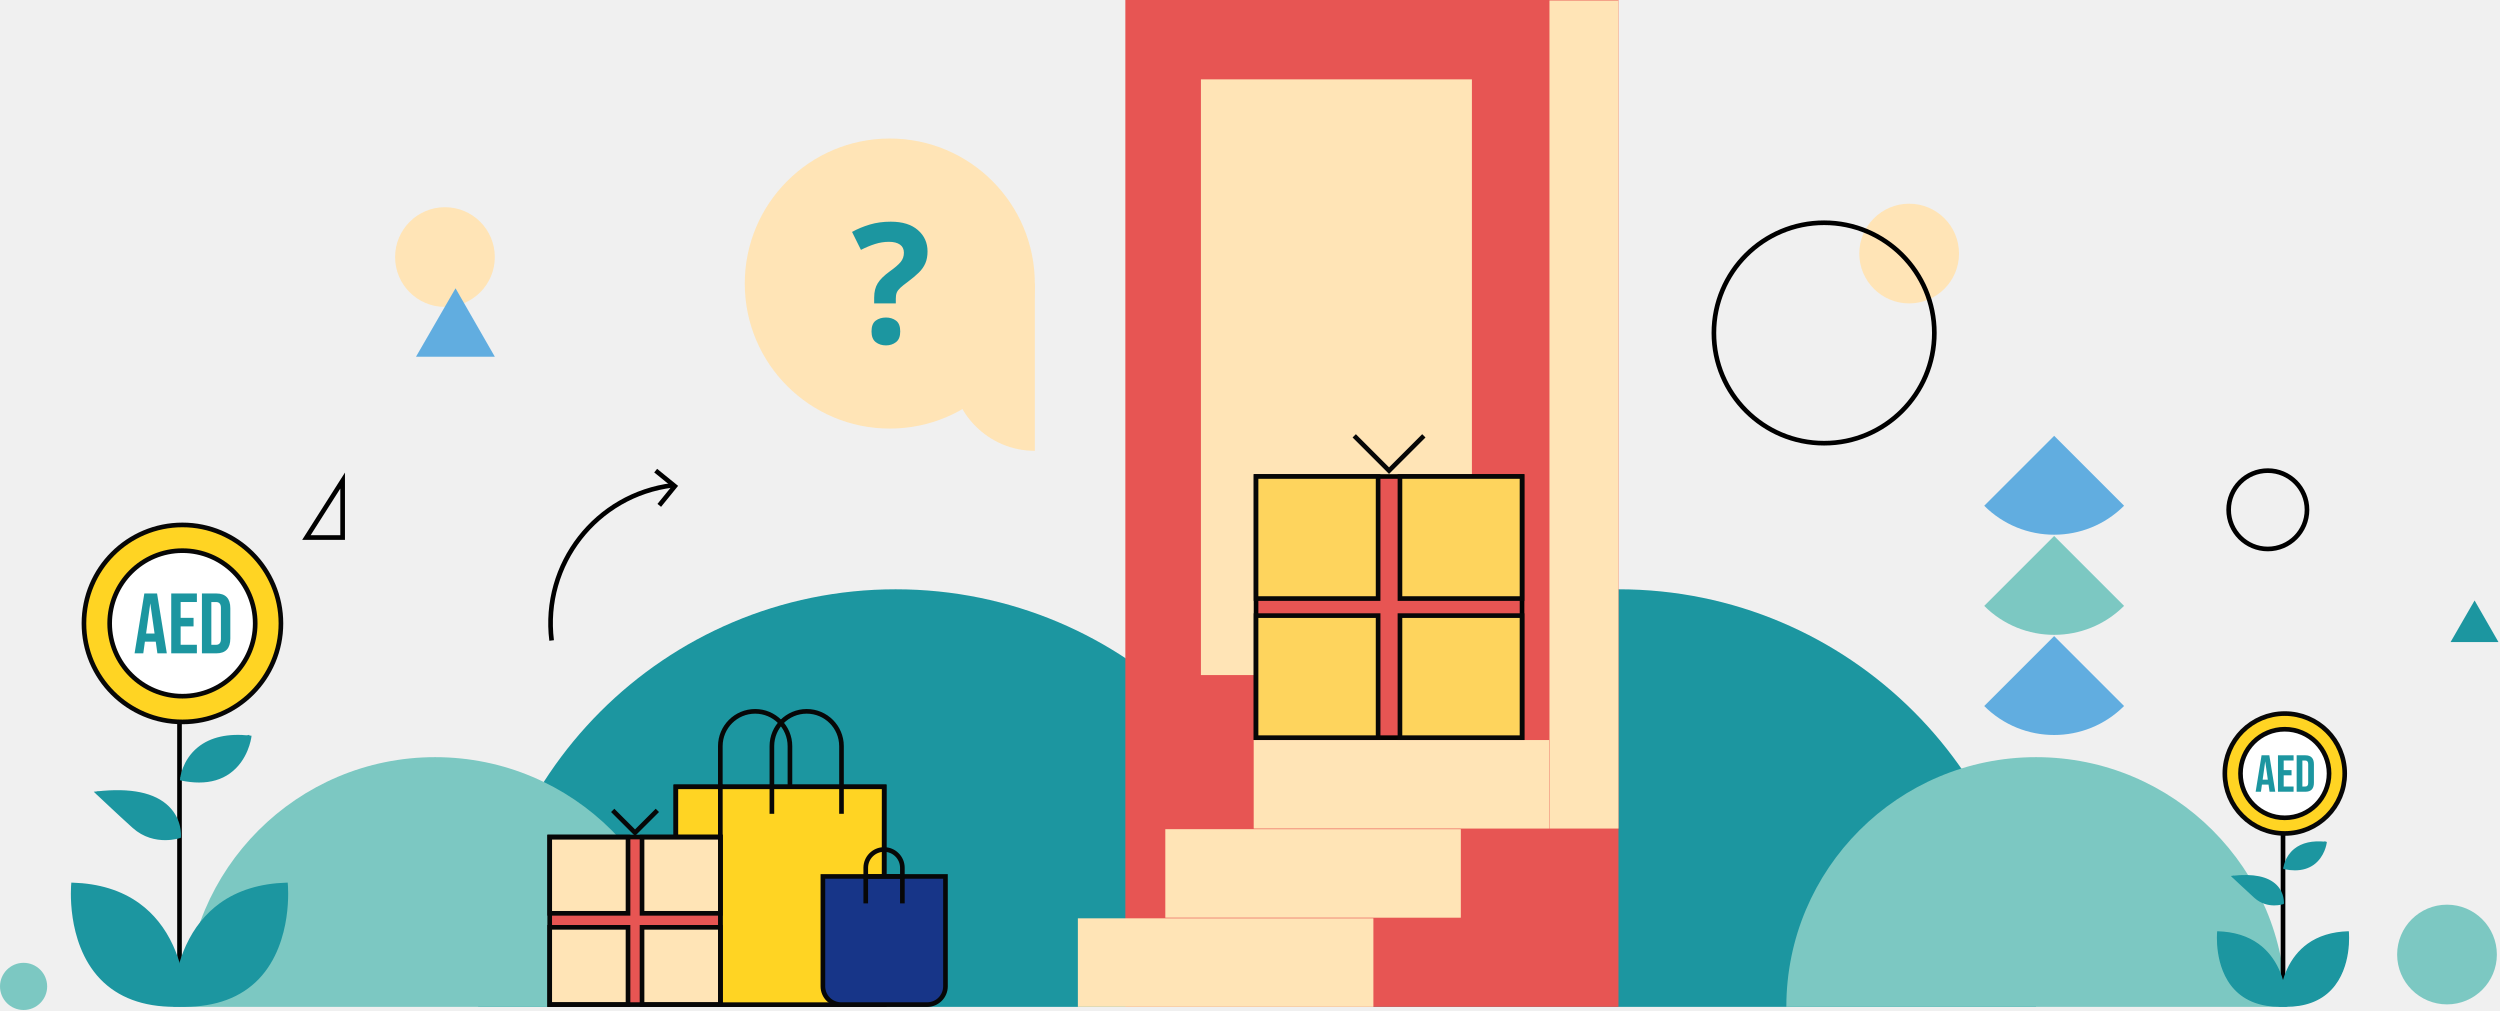
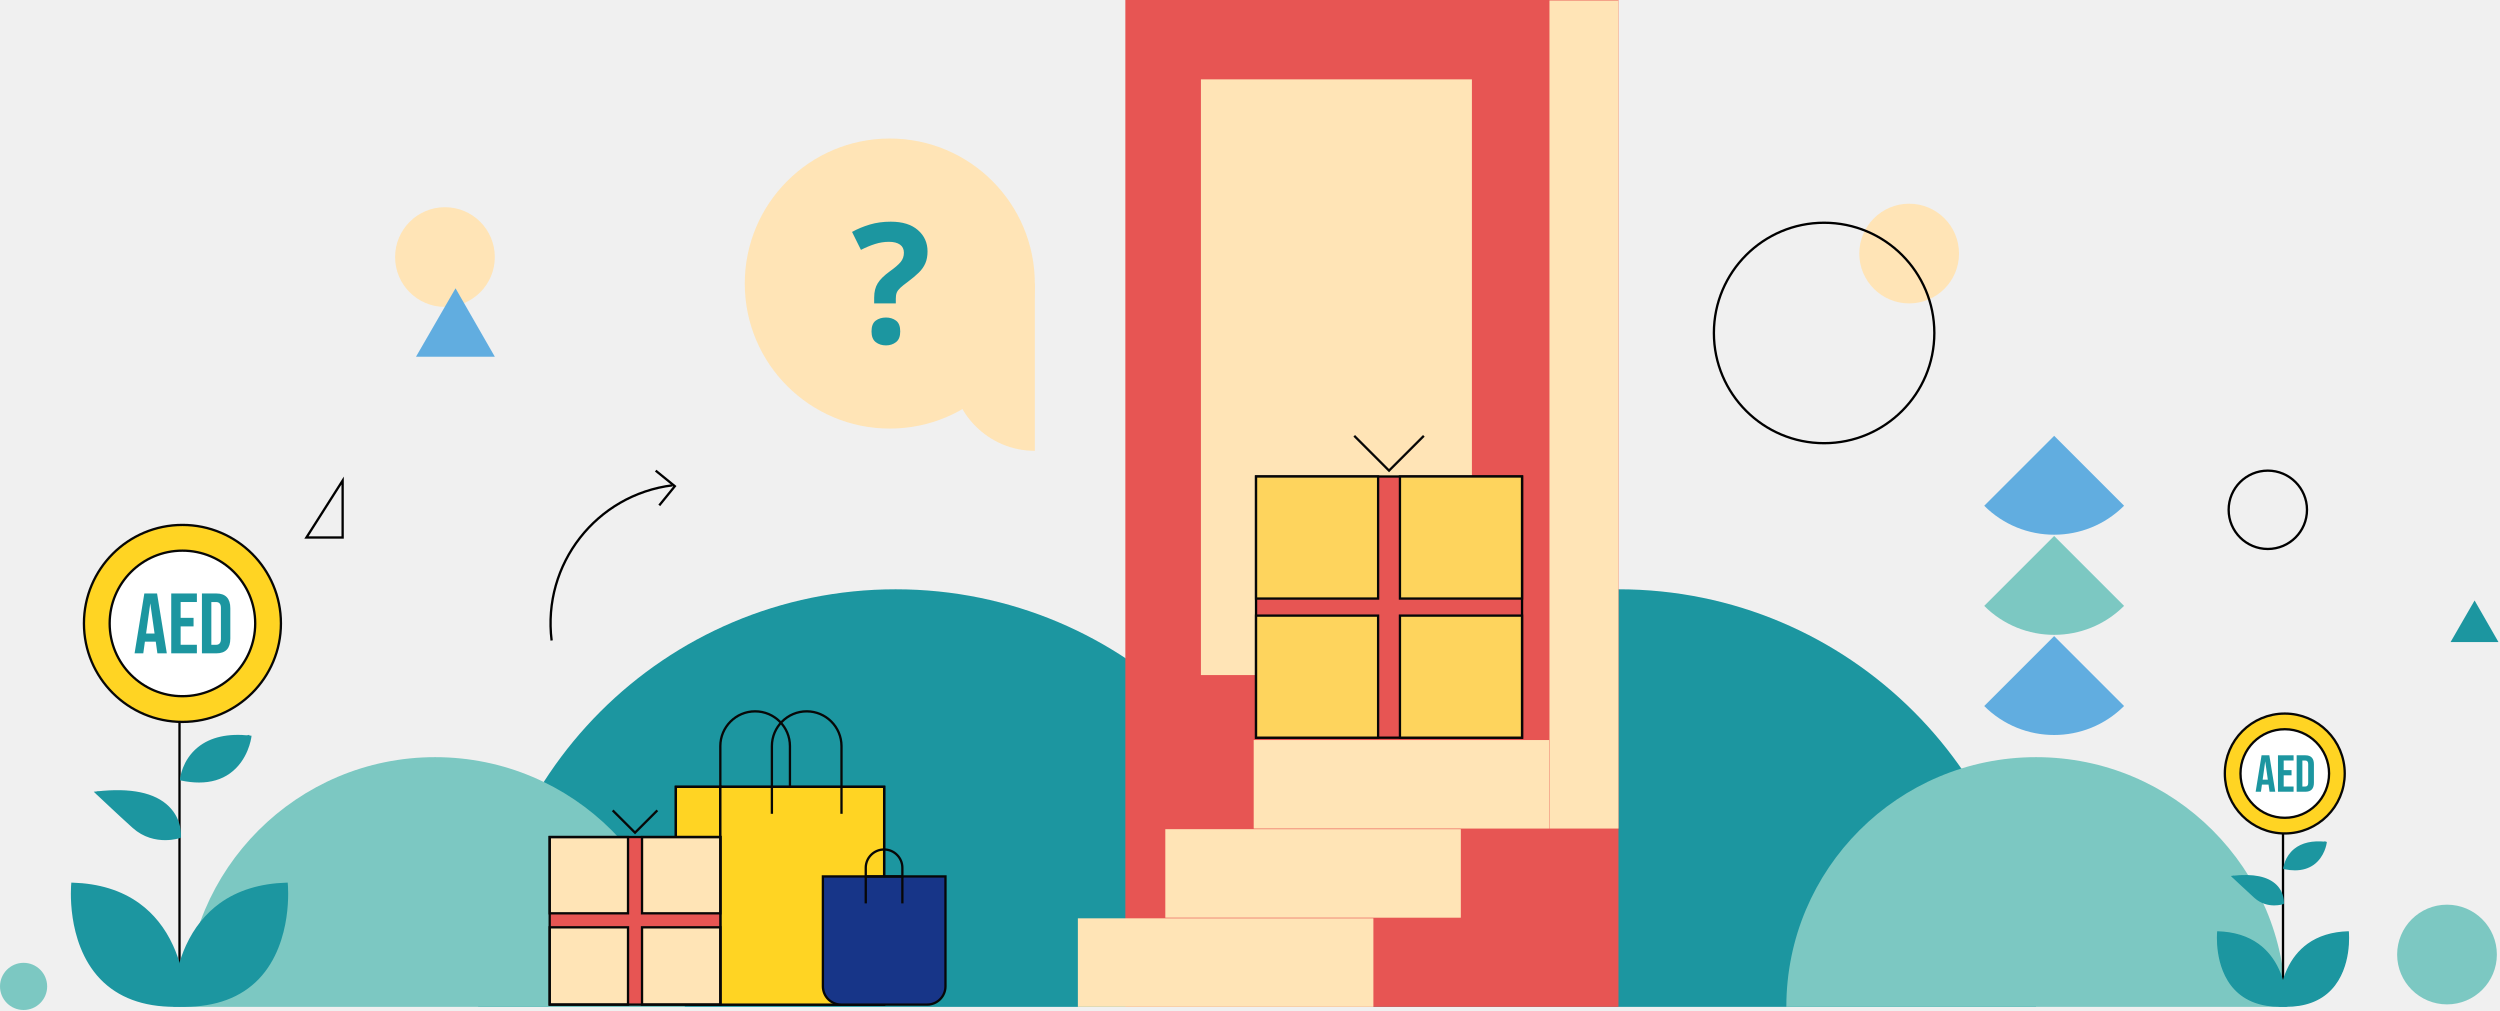
<svg xmlns="http://www.w3.org/2000/svg" width="1076" height="435" viewBox="0 0 1076 435" fill="none">
-   <path d="M976.07 236.28C985.381 236.28 992.93 228.732 992.93 219.42C992.93 210.109 985.381 202.56 976.07 202.56C966.758 202.56 959.21 210.109 959.21 219.42C959.21 228.732 966.758 236.28 976.07 236.28Z" stroke="black" stroke-width="2" stroke-miterlimit="10" />
+   <path d="M976.07 236.28C985.381 236.28 992.93 228.732 992.93 219.42C992.93 210.109 985.381 202.56 976.07 202.56C966.758 202.56 959.21 210.109 959.21 219.42C959.21 228.732 966.758 236.28 976.07 236.28Z" stroke="black" strokeWidth="2" stroke-miterlimit="10" />
  <path d="M1065.06 258.44L1054.72 276.35H1075.35L1065.06 258.44Z" fill="#1C96A0" />
  <path d="M854.01 303.88L884.11 273.78L914.2 303.87C897.57 320.5 870.63 320.5 854.01 303.88Z" fill="#61ADE0" />
  <path d="M854.01 260.78L884.11 230.68L914.2 260.77C897.57 277.4 870.63 277.4 854.01 260.78Z" fill="#7CC8C2" />
  <path d="M854.01 217.68L884.11 187.58L914.2 217.67C897.57 234.3 870.63 234.3 854.01 217.68Z" fill="#61ADE0" />
  <path d="M1053.19 432.29C1065.04 432.29 1074.65 422.682 1074.65 410.83C1074.65 398.978 1065.04 389.37 1053.19 389.37C1041.34 389.37 1031.73 398.978 1031.73 410.83C1031.73 422.682 1041.34 432.29 1053.19 432.29Z" fill="#7CC8C2" />
  <path d="M10.15 434.7C15.756 434.7 20.3 430.156 20.3 424.55C20.3 418.944 15.756 414.4 10.15 414.4C4.544 414.4 0 418.944 0 424.55C0 430.156 4.544 434.7 10.15 434.7Z" fill="#7CC8C2" />
  <path d="M821.7 130.59C833.552 130.59 843.16 120.982 843.16 109.13C843.16 97.278 833.552 87.67 821.7 87.67C809.848 87.67 800.24 97.278 800.24 109.13C800.24 120.982 809.848 130.59 821.7 130.59Z" fill="#FFE4B6" />
  <path d="M191.51 132.1C203.362 132.1 212.97 122.492 212.97 110.64C212.97 98.788 203.362 89.18 191.51 89.18C179.658 89.18 170.05 98.788 170.05 110.64C170.05 122.492 179.658 132.1 191.51 132.1Z" fill="#FFE4B6" />
-   <path d="M147.47 206.83L131.88 231.35H147.47V206.83Z" stroke="black" stroke-width="2" stroke-miterlimit="10" />
-   <path d="M785.1 190.75C811.3 190.75 832.54 169.51 832.54 143.31C832.54 117.11 811.3 95.87 785.1 95.87C758.9 95.87 737.66 117.11 737.66 143.31C737.66 169.51 758.9 190.75 785.1 190.75Z" stroke="black" stroke-width="2" stroke-miterlimit="10" />
+   <path d="M147.47 206.83L131.88 231.35H147.47V206.83Z" stroke="black" strokeWidth="2" stroke-miterlimit="10" />
+   <path d="M785.1 190.75C811.3 190.75 832.54 169.51 832.54 143.31C832.54 117.11 811.3 95.87 785.1 95.87C758.9 95.87 737.66 117.11 737.66 143.31C737.66 169.51 758.9 190.75 785.1 190.75Z" stroke="black" strokeWidth="2" stroke-miterlimit="10" />
  <path d="M196.06 124.08L179.05 153.53H212.97L196.06 124.08Z" fill="#61ADE0" />
-   <path d="M289.48 208.87C256.66 212.94 233.35 242.85 237.42 275.67" stroke="black" stroke-width="2" stroke-miterlimit="10" />
-   <path d="M283.75 217.51L290.45 209.26L282.2 202.56" stroke="black" stroke-width="2" stroke-miterlimit="10" />
+   <path d="M289.48 208.87C256.66 212.94 233.35 242.85 237.42 275.67" stroke="black" strokeWidth="2" stroke-miterlimit="10" />
+   <path d="M283.75 217.51L290.45 209.26L282.2 202.56" stroke="black" strokeWidth="2" stroke-miterlimit="10" />
  <path d="M516.87 433.35C516.87 334.1 597.33 253.63 696.59 253.63C795.85 253.63 876.3 334.1 876.3 433.35" fill="#1C96A0" />
  <path d="M205.77 433.35C205.77 334.1 286.23 253.63 385.49 253.63C484.75 253.63 565.2 334.1 565.2 433.35" fill="#1C96A0" />
  <path d="M768.84 433.35C768.84 374 816.95 325.88 876.31 325.88C935.67 325.88 983.77 374 983.77 433.35" fill="#7CC8C2" />
  <path d="M79.8 433.35C79.8 374 127.91 325.88 187.27 325.88C246.63 325.88 294.74 374 294.74 433.35" fill="#7CC8C2" />
  <path d="M382.97 184.46C348.49 184.46 320.55 156.51 320.55 122.04C320.55 87.56 348.5 59.62 382.97 59.62C417.45 59.62 445.39 87.57 445.39 122.04C445.4 156.51 417.45 184.46 382.97 184.46Z" fill="#FFE4B6" />
  <path d="M445.4 194.04C425.52 194.04 409.4 177.92 409.4 158.04C409.4 138.16 425.52 122.04 445.4 122.04" fill="#FFE4B6" />
  <path d="M376.25 127.99C376.25 125.58 376.76 123.56 377.77 121.92C378.78 120.28 380.51 118.57 382.97 116.79C385.14 115.25 386.69 113.91 387.63 112.78C388.57 111.65 389.04 110.31 389.04 108.77C389.04 107.23 388.47 106.06 387.34 105.27C386.21 104.48 384.63 104.08 382.61 104.08C380.59 104.08 378.59 104.39 376.62 105.02C374.65 105.65 372.62 106.49 370.55 107.55L366.72 99.82C369.08 98.52 371.63 97.46 374.37 96.64C377.11 95.82 380.12 95.41 383.4 95.41C388.41 95.41 392.29 96.61 395.06 99.02C397.83 101.43 399.21 104.49 399.21 108.19C399.21 110.16 398.9 111.87 398.27 113.32C397.64 114.76 396.71 116.1 395.45 117.33C394.2 118.56 392.63 119.87 390.76 121.27C389.36 122.28 388.28 123.15 387.51 123.87C386.74 124.59 386.22 125.29 385.96 125.96C385.69 126.63 385.56 127.48 385.56 128.49V130.58H376.24V127.99H376.25ZM375.1 142.66C375.1 140.45 375.7 138.89 376.91 138C378.11 137.11 379.58 136.66 381.32 136.66C383 136.66 384.45 137.11 385.65 138C386.85 138.89 387.46 140.44 387.46 142.66C387.46 144.78 386.86 146.31 385.65 147.25C384.45 148.19 383 148.66 381.32 148.66C379.59 148.66 378.12 148.19 376.91 147.25C375.7 146.3 375.1 144.77 375.1 142.66Z" fill="#1C96A0" />
  <path d="M696.59 0H484.35V433.35H696.59V0Z" fill="#E75553" />
  <path d="M666.893 356.612H696.594V0.202H666.893V356.612Z" fill="#FFE4B6" />
  <path d="M516.876 290.548H633.506V34.158H516.876V290.548Z" fill="#FFE4B6" />
  <path d="M666.783 356.614V318.514H539.593V356.614H666.783Z" fill="#FFE4B6" />
  <path d="M628.738 394.977V356.877H501.548V394.977H628.738Z" fill="#FFE4B6" />
  <path d="M591.105 433.348V395.248H463.915V433.348H591.105Z" fill="#FFE4B6" />
-   <path d="M655.09 205.08H540.6V317.5H655.09V205.08Z" fill="#E75553" stroke="#020202" stroke-width="2" stroke-miterlimit="10" />
-   <path d="M593.14 264.96H540.6V317.5H593.14V264.96Z" fill="#FED45D" stroke="#070707" stroke-width="2" stroke-miterlimit="10" />
-   <path d="M655.08 264.96H602.54V317.5H655.08V264.96Z" fill="#FED45D" stroke="#070707" stroke-width="2" stroke-miterlimit="10" />
-   <path d="M655.08 205.08H602.54V257.62H655.08V205.08Z" fill="#FED45D" stroke="#070707" stroke-width="2" stroke-miterlimit="10" />
-   <path d="M593.14 205.08H540.6V257.62H593.14V205.08Z" fill="#FED45D" stroke="#070707" stroke-width="2" stroke-miterlimit="10" />
-   <path d="M612.82 187.58L597.84 202.56L582.86 187.58" stroke="#070707" stroke-width="2" stroke-miterlimit="10" />
-   <path d="M982.61 358.72V422.11" stroke="black" stroke-width="2" stroke-miterlimit="10" />
+   <path d="M655.09 205.08H540.6V317.5H655.09V205.08Z" fill="#E75553" stroke="#020202" strokeWidth="2" stroke-miterlimit="10" />
+   <path d="M593.14 264.96H540.6V317.5H593.14V264.96Z" fill="#FED45D" stroke="#070707" strokeWidth="2" stroke-miterlimit="10" />
+   <path d="M655.08 264.96H602.54V317.5H655.08V264.96Z" fill="#FED45D" stroke="#070707" strokeWidth="2" stroke-miterlimit="10" />
+   <path d="M655.08 205.08H602.54V257.62H655.08V205.08Z" fill="#FED45D" stroke="#070707" strokeWidth="2" stroke-miterlimit="10" />
+   <path d="M593.14 205.08H540.6V257.62H593.14V205.08Z" fill="#FED45D" stroke="#070707" strokeWidth="2" stroke-miterlimit="10" />
+   <path d="M612.82 187.58L597.84 202.56L582.86 187.58" stroke="#070707" strokeWidth="2" stroke-miterlimit="10" />
+   <path d="M982.61 358.72V422.11" stroke="black" strokeWidth="2" stroke-miterlimit="10" />
  <path d="M982.59 388.78C982.59 388.78 983.97 374.69 961 377.3C961 377.3 966.82 382.81 970.56 386.18C976.01 391.08 982.59 388.78 982.59 388.78Z" fill="#1C96A0" />
  <path d="M978.85 389.69C976.41 389.69 973.19 389.06 970.31 386.47C966.61 383.13 960.8 377.64 960.74 377.58L960.14 377.01L960.96 376.92C969.82 375.92 976.16 377.23 979.82 380.84C983.37 384.33 982.99 388.64 982.97 388.82L982.95 389.06L982.72 389.14C982.68 389.15 981.1 389.69 978.85 389.69ZM961.87 377.59C963.46 379.09 967.83 383.2 970.82 385.89C975.45 390.06 981 388.83 982.22 388.49C982.24 387.55 982.09 384.14 979.27 381.37C975.9 378.06 970.04 376.79 961.87 377.59Z" fill="#1C96A0" />
  <path d="M983.13 373.7C983.13 373.7 984.35 360.84 1001.04 362.68C1001.04 362.68 999.2 377.07 983.13 373.7Z" fill="#1C96A0" />
  <path d="M987.73 374.6C986.26 374.6 984.7 374.43 983.05 374.08L982.72 374.01L982.75 373.67C982.77 373.47 983.26 368.75 987.41 365.37C990.7 362.7 995.3 361.66 1001.09 362.3L1001.48 362.34L1001.43 362.73C1001.4 362.98 1000.6 368.8 995.8 372.23C993.57 373.8 990.87 374.6 987.73 374.6ZM983.56 373.4C988.38 374.34 992.34 373.74 995.34 371.6C999.19 368.86 1000.33 364.36 1000.59 363.02C995.2 362.5 990.93 363.49 987.89 365.96C984.61 368.63 983.75 372.28 983.56 373.4Z" fill="#1C96A0" />
-   <path d="M983.37 358.72C997.619 358.72 1009.17 347.169 1009.17 332.92C1009.17 318.671 997.619 307.12 983.37 307.12C969.121 307.12 957.57 318.671 957.57 332.92C957.57 347.169 969.121 358.72 983.37 358.72Z" fill="#FFD423" stroke="#070707" stroke-width="2" stroke-miterlimit="10" />
-   <path d="M983.37 351.98C993.896 351.98 1002.43 343.447 1002.43 332.92C1002.43 322.393 993.896 313.86 983.37 313.86C972.843 313.86 964.31 322.393 964.31 332.92C964.31 343.447 972.843 351.98 983.37 351.98Z" fill="white" stroke="#070707" stroke-width="2" stroke-miterlimit="10" />
+   <path d="M983.37 358.72C997.619 358.72 1009.17 347.169 1009.17 332.92C1009.17 318.671 997.619 307.12 983.37 307.12C969.121 307.12 957.57 318.671 957.57 332.92C957.57 347.169 969.121 358.72 983.37 358.72Z" fill="#FFD423" stroke="#070707" strokeWidth="2" stroke-miterlimit="10" />
+   <path d="M983.37 351.98C993.896 351.98 1002.43 343.447 1002.43 332.92C1002.43 322.393 993.896 313.86 983.37 313.86C972.843 313.86 964.31 322.393 964.31 332.92C964.31 343.447 972.843 351.98 983.37 351.98Z" fill="white" stroke="#070707" strokeWidth="2" stroke-miterlimit="10" />
  <path d="M983.29 373.92L982.8 373.33C992.08 365.57 1000.73 362.12 1000.82 362.09L1001.1 362.8C1001.02 362.84 992.47 366.24 983.29 373.92Z" fill="#1C96A0" />
  <path d="M982.26 388.97C982.25 388.95 980.97 386.8 977.73 384.34C974.73 382.07 969.38 379.07 960.94 377.67L961.07 376.91C969.69 378.35 975.16 381.43 978.23 383.76C981.58 386.3 982.87 388.49 982.92 388.58L982.26 388.97Z" fill="#1C96A0" />
  <path d="M984.06 432.95C984.06 432.95 984.7 402.04 954.57 401.14C954.57 401.14 951.22 434.88 984.06 432.95Z" fill="#1C96A0" />
  <path d="M981.4 433.35C973.06 433.35 966.5 430.9 961.85 426.06C957.12 421.14 955.31 414.61 954.62 410.01C953.87 405.03 954.24 401.14 954.25 401.11L954.28 400.81L954.58 400.82C961.52 401.03 967.41 402.85 972.08 406.23C975.82 408.94 978.79 412.65 980.91 417.25C984.51 425.07 984.39 432.88 984.38 432.96L984.37 433.26L984.07 433.28C983.17 433.33 982.28 433.35 981.4 433.35ZM954.86 401.47C954.79 402.46 954.64 405.82 955.25 409.93C955.93 414.44 957.7 420.83 962.31 425.62C967.26 430.77 974.46 433.13 983.73 432.64C983.71 431.15 983.45 424.32 980.31 417.49C975.62 407.31 967.06 401.92 954.86 401.47Z" fill="#1C96A0" />
  <path d="M981.16 432.95C981.16 432.95 980.52 402.04 1010.65 401.14C1010.65 401.14 1014 434.88 981.16 432.95Z" fill="#1C96A0" />
  <path d="M983.81 433.35C982.94 433.35 982.05 433.32 981.14 433.27L980.84 433.25L980.83 432.95C980.83 432.87 980.71 425.06 984.3 417.24C986.42 412.64 989.39 408.93 993.13 406.22C997.8 402.84 1003.69 401.02 1010.63 400.81L1010.93 400.8L1010.96 401.1C1010.96 401.14 1011.33 405.02 1010.59 410C1009.9 414.61 1008.08 421.13 1003.36 426.05C998.72 430.91 992.15 433.35 983.81 433.35ZM981.48 432.65C990.75 433.14 997.95 430.77 1002.9 425.63C1007.51 420.84 1009.28 414.45 1009.96 409.94C1010.58 405.82 1010.42 402.47 1010.35 401.48C998.15 401.93 989.58 407.33 984.89 417.53C981.75 424.35 981.5 431.16 981.48 432.65Z" fill="#1C96A0" />
  <path d="M976.81 340.76L976.38 337.69H973.54L973.11 340.76H970.83L973.38 325.08H976.72L979.27 340.76H976.81ZM973.85 335.57H976.07L974.95 327.66L973.85 335.57Z" fill="#1C96A0" />
  <path d="M980.44 340.76V325.08H987.16V327.32H982.9V331.46H986.28V333.7H982.9V338.52H987.16V340.76H980.44Z" fill="#1C96A0" />
  <path d="M988.48 340.76V325.08H992.24C994.68 325.08 995.91 326.38 995.91 328.96V336.89C995.91 339.47 994.68 340.77 992.24 340.77H988.48V340.76ZM990.94 338.52H992.19C993.02 338.52 993.44 338 993.44 337V328.85C993.44 327.84 993.01 327.33 992.19 327.33H990.94V338.52Z" fill="#1C96A0" />
-   <path d="M77.26 310.71V414.87" stroke="black" stroke-width="2" stroke-miterlimit="10" />
+   <path d="M77.26 310.71V414.87" stroke="black" strokeWidth="2" stroke-miterlimit="10" />
  <path d="M77.23 360.11C77.23 360.11 79.49 336.96 41.76 341.24C41.76 341.24 51.32 350.29 57.48 355.83C66.42 363.89 77.23 360.11 77.23 360.11Z" fill="#1C96A0" />
  <path d="M71.1 361.6C67.09 361.6 61.8 360.57 57.06 356.3C50.97 350.82 41.43 341.79 41.33 341.7L40.35 340.77L41.69 340.62C56.24 338.97 66.67 341.14 72.68 347.06C78.51 352.8 77.89 359.88 77.86 360.18L77.82 360.58L77.44 360.71C77.39 360.72 74.79 361.6 71.1 361.6ZM43.19 341.72C45.8 344.18 52.98 350.93 57.9 355.36C65.51 362.22 74.63 360.19 76.63 359.63C76.66 358.08 76.42 352.48 71.79 347.93C66.23 342.49 56.62 340.4 43.19 341.72Z" fill="#1C96A0" />
  <path d="M78.11 335.33C78.11 335.33 80.12 314.2 107.55 317.22C107.55 317.22 104.53 340.87 78.11 335.33Z" fill="#1C96A0" />
  <path d="M85.68 336.8C83.27 336.8 80.7 336.52 77.99 335.95L77.44 335.83L77.49 335.27C77.52 334.94 78.33 327.18 85.15 321.63C90.55 317.24 98.11 315.54 107.62 316.59L108.26 316.66L108.18 317.29C108.13 317.69 106.82 327.27 98.92 332.9C95.27 335.5 90.84 336.8 85.68 336.8ZM78.82 334.83C86.74 336.38 93.25 335.39 98.18 331.87C104.5 327.37 106.38 319.97 106.81 317.77C97.96 316.91 90.94 318.54 85.93 322.61C80.55 327 79.14 332.99 78.82 334.83Z" fill="#1C96A0" />
-   <path d="M78.52 310.71C101.931 310.71 120.91 291.731 120.91 268.32C120.91 244.909 101.931 225.93 78.52 225.93C55.108 225.93 36.13 244.909 36.13 268.32C36.13 291.731 55.108 310.71 78.52 310.71Z" fill="#FFD423" stroke="#070707" stroke-width="2" stroke-miterlimit="10" />
-   <path d="M78.52 299.64C95.818 299.64 109.84 285.618 109.84 268.32C109.84 251.022 95.818 237 78.52 237C61.223 237 47.2 251.022 47.2 268.32C47.2 285.618 61.223 299.64 78.52 299.64Z" fill="white" stroke="#070707" stroke-width="2" stroke-miterlimit="10" />
+   <path d="M78.52 310.71C101.931 310.71 120.91 291.731 120.91 268.32C120.91 244.909 101.931 225.93 78.52 225.93C55.108 225.93 36.13 244.909 36.13 268.32C36.13 291.731 55.108 310.71 78.52 310.71Z" fill="#FFD423" stroke="#070707" strokeWidth="2" stroke-miterlimit="10" />
+   <path d="M78.52 299.64C95.818 299.64 109.84 285.618 109.84 268.32C109.84 251.022 95.818 237 78.52 237C61.223 237 47.2 251.022 47.2 268.32C47.2 285.618 61.223 299.64 78.52 299.64Z" fill="white" stroke="#070707" strokeWidth="2" stroke-miterlimit="10" />
  <path d="M78.39 335.69L77.58 334.72C92.83 321.97 107.05 316.31 107.19 316.25L107.65 317.42C107.51 317.48 93.47 323.08 78.39 335.69Z" fill="#1C96A0" />
  <path d="M76.69 360.43C76.67 360.39 74.58 356.86 69.24 352.83C64.31 349.1 55.52 344.18 41.66 341.87L41.87 340.63C56.03 342.99 65.02 348.05 70.07 351.88C75.58 356.06 77.69 359.65 77.78 359.8L76.69 360.43Z" fill="#1C96A0" />
  <path d="M79.65 432.69C79.65 432.69 80.71 381.9 31.19 380.42C31.18 380.42 25.68 435.87 79.65 432.69Z" fill="#1C96A0" />
  <path d="M75.28 433.35C61.58 433.35 50.79 429.33 43.15 421.38C35.39 413.3 32.4 402.57 31.27 395C30.04 386.81 30.65 380.43 30.66 380.37L30.71 379.88L31.2 379.89C42.6 380.23 52.28 383.22 59.96 388.78C66.11 393.23 70.99 399.32 74.47 406.89C80.38 419.73 80.18 432.57 80.18 432.7L80.17 433.19L79.68 433.22C78.18 433.31 76.72 433.35 75.28 433.35ZM31.67 380.97C31.56 382.6 31.3 388.11 32.32 394.88C33.44 402.29 36.35 412.78 43.92 420.66C52.05 429.12 63.89 433 79.12 432.2C79.09 429.75 78.66 418.53 73.49 407.31C65.78 390.56 51.71 381.7 31.67 380.97Z" fill="#1C96A0" />
  <path d="M74.88 432.69C74.88 432.69 73.82 381.9 123.34 380.42C123.34 380.42 128.85 435.87 74.88 432.69Z" fill="#1C96A0" />
  <path d="M79.24 433.35C77.81 433.35 76.34 433.31 74.85 433.22L74.36 433.19L74.35 432.7C74.35 432.57 74.15 419.73 80.06 406.89C83.54 399.33 88.42 393.23 94.57 388.78C102.25 383.22 111.93 380.23 123.33 379.89L123.82 379.88L123.87 380.37C123.88 380.43 124.49 386.82 123.26 395C122.12 402.57 119.14 413.3 111.38 421.38C103.73 429.33 92.94 433.35 79.24 433.35ZM75.41 432.19C90.64 432.99 102.48 429.11 110.61 420.65C118.18 412.77 121.1 402.28 122.21 394.87C123.23 388.1 122.97 382.59 122.86 380.96C102.81 381.7 88.73 390.57 81.03 407.33C75.86 418.55 75.44 429.75 75.41 432.19Z" fill="#1C96A0" />
  <path d="M67.74 281.2L67.04 276.16H62.37L61.67 281.2H57.92L62.12 255.43H67.6L71.8 281.2H67.74ZM62.88 272.66H66.52L64.68 259.67L62.88 272.66Z" fill="#1C96A0" />
  <path d="M73.7 281.2V255.43H84.74V259.11H77.75V265.92H83.31V269.6H77.75V277.51H84.74V281.19H73.7V281.2Z" fill="#1C96A0" />
  <path d="M86.91 281.2V255.43H93.09C97.1 255.43 99.13 257.57 99.13 261.8V274.83C99.13 279.06 97.11 281.2 93.09 281.2H86.91V281.2ZM90.96 277.52H93.02C94.38 277.52 95.08 276.67 95.08 275.02V261.62C95.08 259.96 94.38 259.12 93.02 259.12H90.96V277.52Z" fill="#1C96A0" />
-   <path d="M310.04 338.65V432.38H298.77C294.42 432.38 290.89 428.86 290.89 424.5V338.65H310.04Z" fill="#FFD423" stroke="#070707" stroke-width="2" stroke-miterlimit="10" />
-   <path d="M310.04 338.65V432.38H298.77C294.42 432.38 290.89 428.86 290.89 424.5V338.65H310.04Z" fill="#FFD423" stroke="#070707" stroke-width="2" stroke-miterlimit="10" />
-   <path d="M380.54 338.65L380.5 432.39H310.04V338.65H380.54Z" fill="#FFD423" stroke="#070707" stroke-width="2" stroke-miterlimit="10" />
-   <path d="M380.54 338.65L380.5 432.39H310.04V338.65H380.54Z" fill="#FFD423" stroke="#070707" stroke-width="2" stroke-miterlimit="10" />
-   <path d="M310.03 338.66V321.14C310.03 312.87 316.74 306.16 325.01 306.16C333.28 306.16 339.99 312.87 339.99 321.14V338.66" stroke="#070707" stroke-width="2" stroke-miterlimit="10" />
-   <path d="M332.22 350.26V321.14C332.22 312.87 338.93 306.16 347.2 306.16C355.47 306.16 362.18 312.87 362.18 321.14V350.26" stroke="#070707" stroke-width="2" stroke-miterlimit="10" />
+   <path d="M310.04 338.65V432.38H298.77C294.42 432.38 290.89 428.86 290.89 424.5V338.65H310.04Z" fill="#FFD423" stroke="#070707" strokeWidth="2" stroke-miterlimit="10" />
+   <path d="M310.04 338.65V432.38H298.77C294.42 432.38 290.89 428.86 290.89 424.5V338.65H310.04Z" fill="#FFD423" stroke="#070707" strokeWidth="2" stroke-miterlimit="10" />
+   <path d="M380.54 338.65L380.5 432.39H310.04V338.65H380.54Z" fill="#FFD423" stroke="#070707" strokeWidth="2" stroke-miterlimit="10" />
+   <path d="M380.54 338.65L380.5 432.39H310.04V338.65H380.54Z" fill="#FFD423" stroke="#070707" strokeWidth="2" stroke-miterlimit="10" />
+   <path d="M310.03 338.66V321.14C310.03 312.87 316.74 306.16 325.01 306.16C333.28 306.16 339.99 312.87 339.99 321.14V338.66" stroke="#070707" strokeWidth="2" stroke-miterlimit="10" />
+   <path d="M332.22 350.26V321.14C332.22 312.87 338.93 306.16 347.2 306.16C355.47 306.16 362.18 312.87 362.18 321.14V350.26" stroke="#070707" strokeWidth="2" stroke-miterlimit="10" />
  <path d="M406.93 377.22V424.5C406.93 428.86 403.41 432.38 399.05 432.38H362.05C357.69 432.38 354.17 428.86 354.17 424.5V377.22H406.93Z" fill="#173588" />
-   <path d="M406.93 377.22V424.5C406.93 428.86 403.41 432.38 399.05 432.38H362.05C357.69 432.38 354.17 428.86 354.17 424.5V377.22H406.93Z" stroke="#070707" stroke-width="2" stroke-miterlimit="10" />
-   <path d="M388.38 373.5V377.22H372.62V373.5C372.62 369.15 376.15 365.62 380.5 365.62H380.54C382.71 365.63 384.66 366.51 386.07 367.93C387.5 369.35 388.38 371.32 388.38 373.5Z" stroke="#070707" stroke-width="2" stroke-miterlimit="10" />
-   <path d="M388.38 388.82V377.22" stroke="#070707" stroke-width="2" stroke-miterlimit="10" />
-   <path d="M372.62 388.82V377.22" stroke="#070707" stroke-width="2" stroke-miterlimit="10" />
+   <path d="M406.93 377.22V424.5C406.93 428.86 403.41 432.38 399.05 432.38H362.05C357.69 432.38 354.17 428.86 354.17 424.5V377.22H406.93Z" stroke="#070707" strokeWidth="2" stroke-miterlimit="10" />
+   <path d="M388.38 373.5V377.22H372.62V373.5C372.62 369.15 376.15 365.62 380.5 365.62H380.54C382.71 365.63 384.66 366.51 386.07 367.93C387.5 369.35 388.38 371.32 388.38 373.5Z" stroke="#070707" strokeWidth="2" stroke-miterlimit="10" />
+   <path d="M388.38 388.82V377.22" stroke="#070707" strokeWidth="2" stroke-miterlimit="10" />
+   <path d="M372.62 388.82V377.22" stroke="#070707" strokeWidth="2" stroke-miterlimit="10" />
  <path d="M310.04 360.26H236.59V432.38H310.04V360.26Z" fill="#E75553" />
  <path d="M270.3 399.12H236.59V432.38H270.3V399.12Z" fill="#FFE4B6" />
  <path d="M310.04 399.12H276.33V432.38H310.04V399.12Z" fill="#FFE4B6" />
  <path d="M310.04 360.26H276.33V393.09H310.04V360.26Z" fill="#FFE4B6" />
  <path d="M270.3 360.26H236.59V393.09H270.3V360.26Z" fill="#FFE4B6" />
-   <path d="M282.92 348.79L273.31 358.39L263.7 348.79" stroke="#070707" stroke-width="2" stroke-miterlimit="10" />
-   <path d="M270.3 399.12H236.59V432.38H270.3V399.12Z" stroke="#070707" stroke-width="2" stroke-miterlimit="10" />
-   <path d="M310.04 399.12H276.33V432.38H310.04V399.12Z" stroke="#070707" stroke-width="2" stroke-miterlimit="10" />
-   <path d="M310.04 360.26H276.33V393.09H310.04V360.26Z" stroke="#070707" stroke-width="2" stroke-miterlimit="10" />
-   <path d="M270.3 360.26H236.59V393.09H270.3V360.26Z" stroke="#070707" stroke-width="2" stroke-miterlimit="10" />
-   <path d="M310.04 360.26H236.59V432.38H310.04V360.26Z" stroke="#070707" stroke-width="2" stroke-miterlimit="10" />
+   <path d="M282.92 348.79L273.31 358.39L263.7 348.79" stroke="#070707" strokeWidth="2" stroke-miterlimit="10" />
+   <path d="M270.3 399.12H236.59V432.38H270.3V399.12Z" stroke="#070707" strokeWidth="2" stroke-miterlimit="10" />
+   <path d="M310.04 399.12H276.33V432.38H310.04V399.12Z" stroke="#070707" strokeWidth="2" stroke-miterlimit="10" />
+   <path d="M310.04 360.26H276.33V393.09H310.04V360.26Z" stroke="#070707" strokeWidth="2" stroke-miterlimit="10" />
+   <path d="M270.3 360.26H236.59V393.09H270.3V360.26Z" stroke="#070707" strokeWidth="2" stroke-miterlimit="10" />
+   <path d="M310.04 360.26H236.59V432.38H310.04V360.26Z" stroke="#070707" strokeWidth="2" stroke-miterlimit="10" />
</svg>
